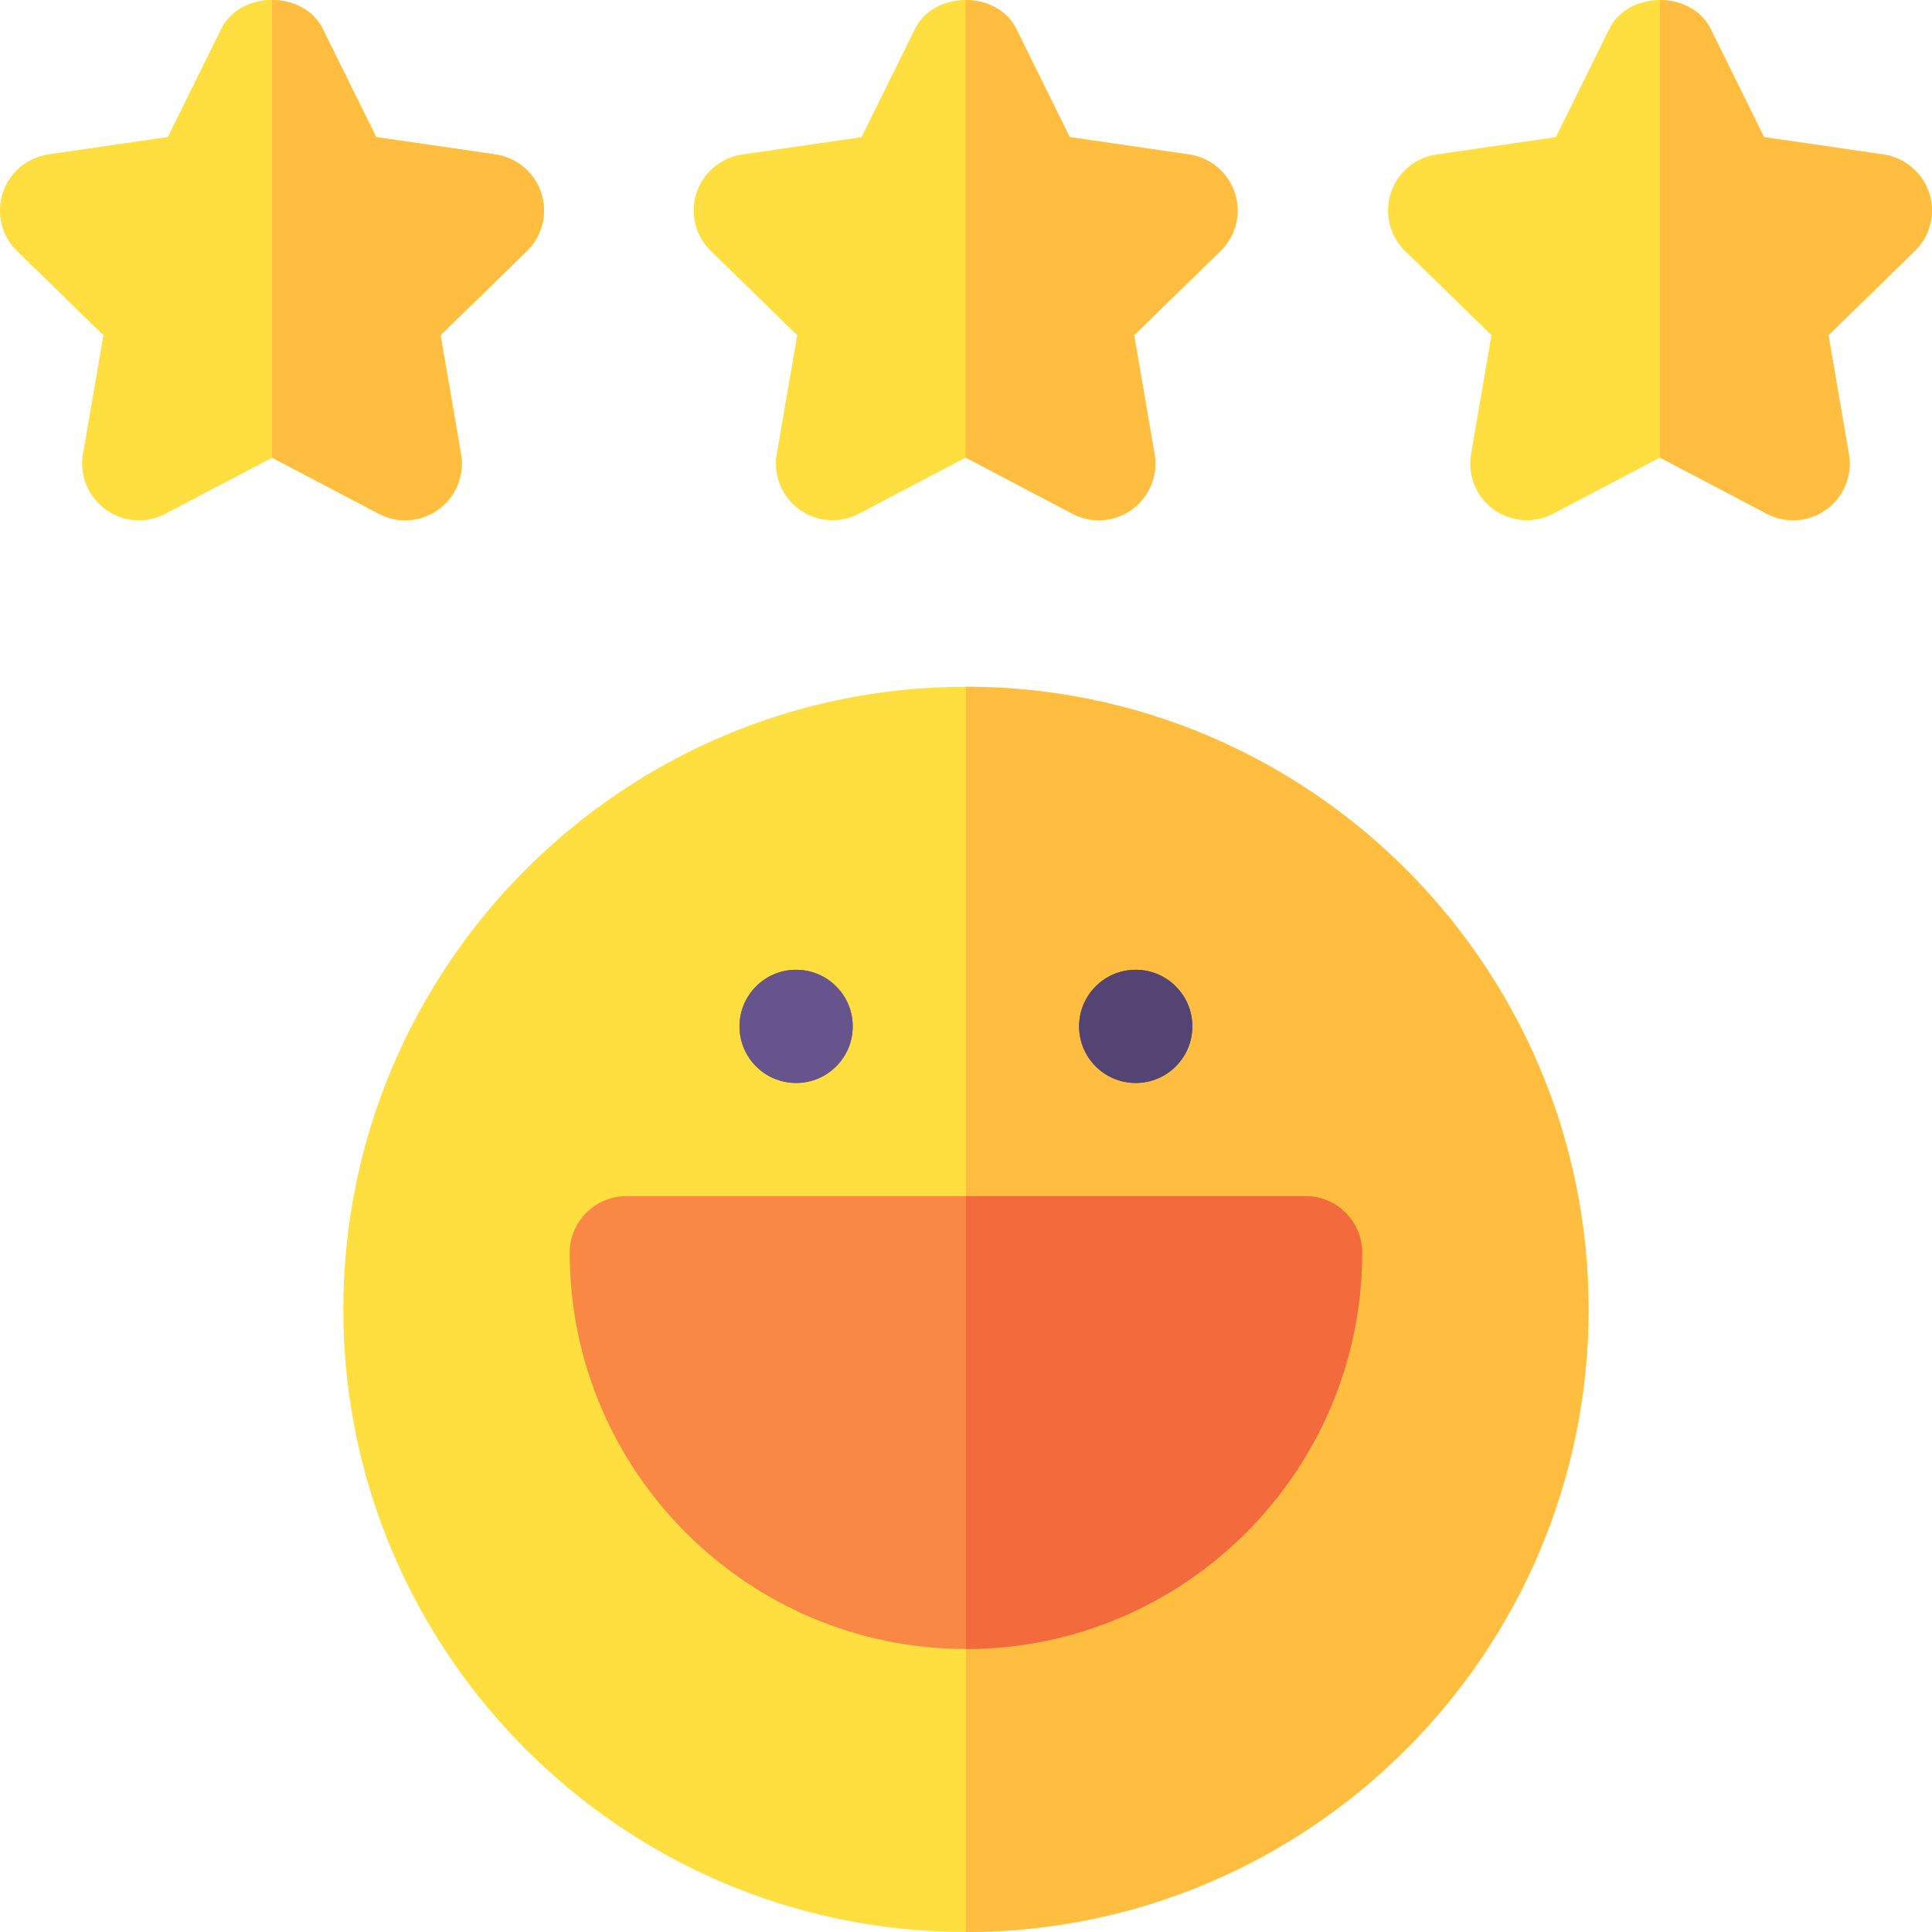
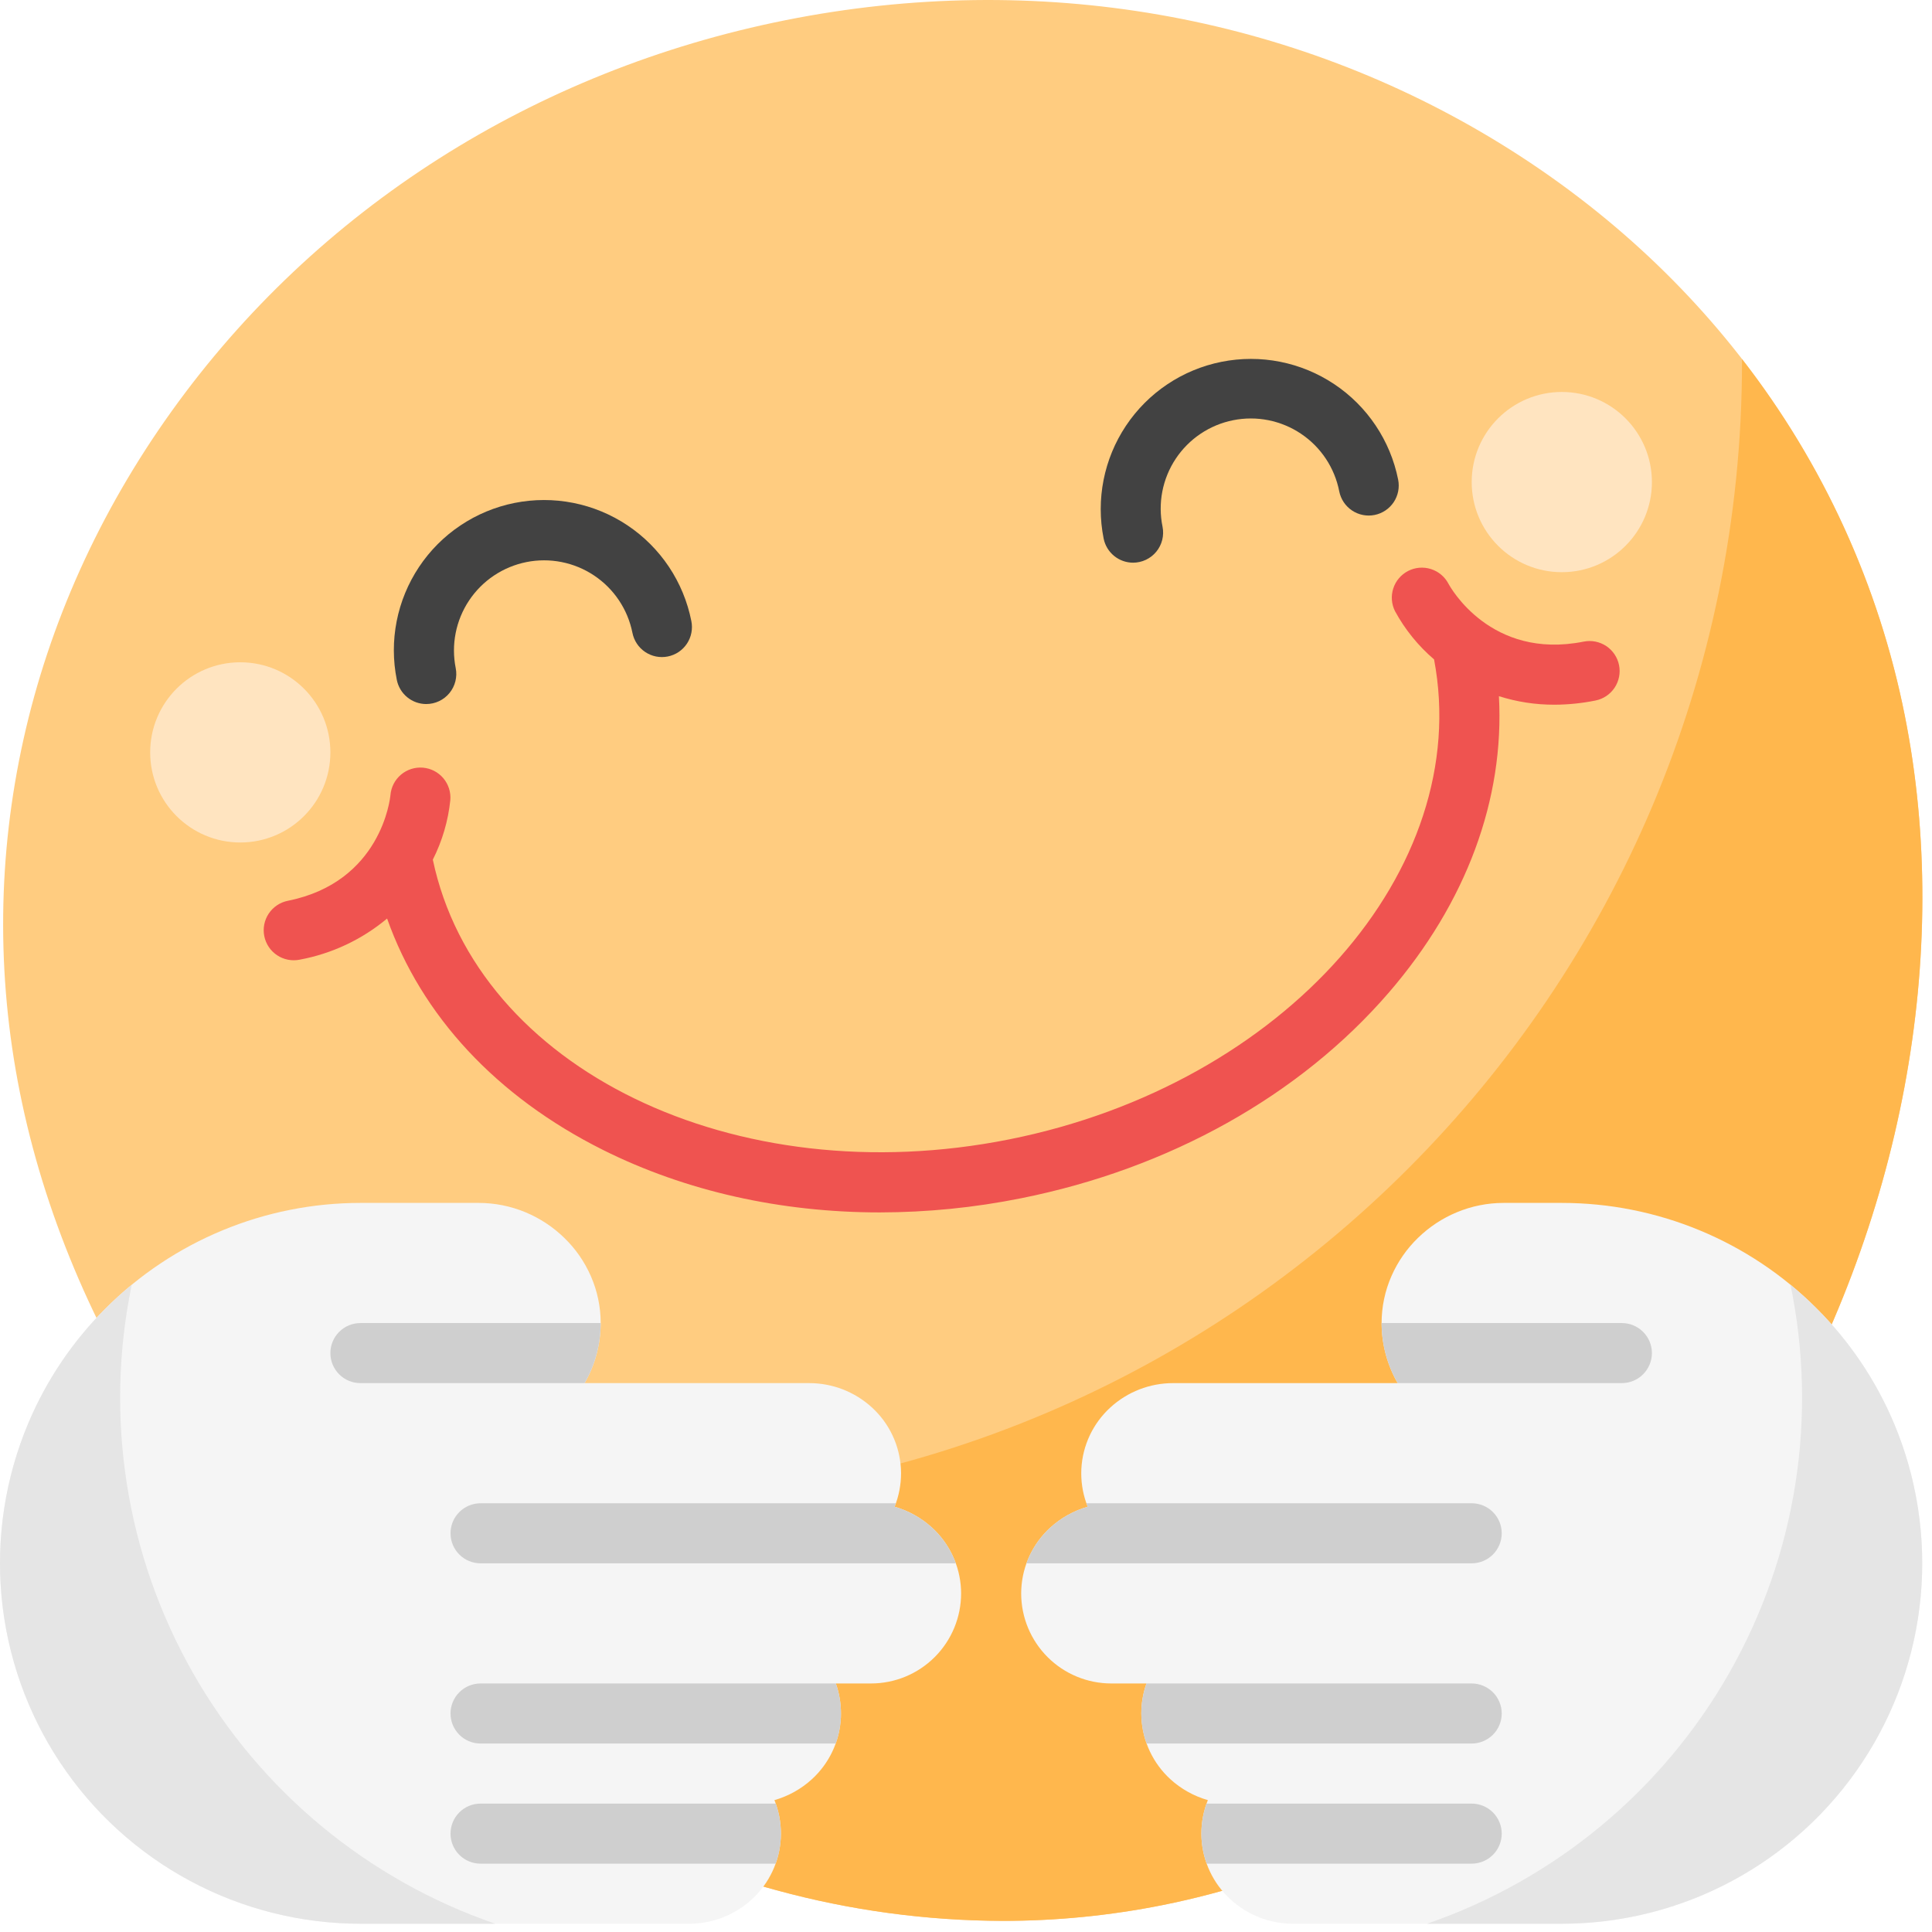
- <svg xmlns="http://www.w3.org/2000/svg" id="Capa_1" enable-background="new 0 0 512 512" height="512" viewBox="0 0 512 512" width="512">
-   <g id="Happy_2_">
-     <g>
-       <path d="m100.392 136.143-28.301-14.868-28.301 14.868c-5.038 2.636-11.161 2.211-15.79-1.143s-6.943-9.038-5.977-14.663l5.42-31.509-22.881-22.309c-4.102-3.984-5.566-9.946-3.809-15.366 1.758-5.435 6.475-9.39 12.1-10.21l31.641-4.6 14.15-28.653c5.039-10.254 21.855-10.254 26.895 0l14.15 28.652 31.641 4.6c5.625.82 10.342 4.775 12.1 10.21 1.758 5.42.293 11.382-3.809 15.366l-22.881 22.31 5.42 31.509c.967 5.625-1.348 11.309-5.977 14.663-4.459 3.257-10.574 3.89-15.791 1.143z" fill="#ffdf40" />
-     </g>
-     <g>
-       <path d="m284.209 136.143-28.301-14.868-28.301 14.868c-5.039 2.637-11.162 2.212-15.791-1.143s-6.943-9.038-5.977-14.663l5.42-31.509-22.881-22.31c-4.102-3.984-5.566-9.946-3.809-15.366 1.758-5.435 6.475-9.39 12.1-10.21l31.641-4.6 14.15-28.652c5.039-10.254 21.855-10.254 26.895 0l14.15 28.652 31.641 4.6c5.625.82 10.342 4.775 12.1 10.21 1.758 5.42.293 11.382-3.809 15.366l-22.881 22.31 5.42 31.509c.967 5.625-1.348 11.309-5.977 14.663-4.458 3.257-10.573 3.89-15.79 1.143z" fill="#ffdf40" />
-     </g>
-     <g>
-       <path d="m468.209 136.143-28.301-14.868-28.301 14.868c-5.039 2.637-11.162 2.212-15.791-1.143s-6.943-9.038-5.977-14.663l5.42-31.509-22.881-22.31c-4.102-3.984-5.566-9.946-3.809-15.366 1.758-5.435 6.475-9.39 12.1-10.21l31.641-4.6 14.15-28.652c5.039-10.254 21.855-10.254 26.895 0l14.15 28.652 31.641 4.6c5.625.82 10.342 4.775 12.1 10.21 1.758 5.42.293 11.382-3.809 15.366l-22.881 22.31 5.42 31.509c.967 5.625-1.348 11.309-5.977 14.663-4.458 3.257-10.573 3.89-15.79 1.143z" fill="#ffdf40" />
-     </g>
-     <g>
-       <path d="m255.979 512c-90.967 0-165-74.019-165-165s74.033-165 165-165 165 74.019 165 165-74.033 165-165 165z" fill="#ffdf40" />
-     </g>
-     <path d="m420.978 346.999c0-90.981-74.033-165-165-165v330c90.967 0 165-74.019 165-165z" fill="#ffbe40" />
-     <g>
-       <path d="m255.979 437c-57.891 0-105-47.109-105-105 0-8.291 6.709-15 15-15h180c8.291 0 15 6.709 15 15 0 57.891-47.11 105-105 105z" fill="#f98845" />
-     </g>
-     <g>
-       <circle cx="210.979" cy="272" fill="#67548c" r="15" />
-     </g>
-   </g>
-   <g>
-     <g>
-       <g>
-         <circle cx="300.979" cy="272" fill="#544473" r="15" />
-       </g>
-     </g>
-   </g>
-   <g>
-     <g id="Happy_1_">
-       <g>
-         <path d="m100.392 136.143-28.301-14.868-28.301 14.868c-5.038 2.636-11.161 2.211-15.79-1.143s-6.943-9.038-5.977-14.663l5.42-31.509-22.881-22.309c-4.102-3.984-5.566-9.946-3.809-15.366 1.758-5.435 6.475-9.39 12.1-10.21l31.641-4.6 14.15-28.653c5.039-10.254 21.855-10.254 26.895 0l14.15 28.652 31.641 4.6c5.625.82 10.342 4.775 12.1 10.21 1.758 5.42.293 11.382-3.809 15.366l-22.881 22.31 5.42 31.509c.967 5.625-1.348 11.309-5.977 14.663-4.459 3.257-10.574 3.89-15.791 1.143z" fill="#ffdf40" />
-       </g>
-       <g>
-         <circle cx="210.979" cy="272" fill="#67548c" r="15" />
-       </g>
-     </g>
-     <path d="m345.978 316.999h-90v120c57.891 0 105-47.109 105-105 0-8.291-6.709-15-15-15z" fill="#f36a3d" />
-     <path d="m300 135c4.629-3.354 6.943-9.038 5.977-14.663l-5.42-31.509 22.881-22.31c4.102-3.984 5.566-9.946 3.809-15.366-1.758-5.435-6.475-9.39-12.1-10.21l-31.641-4.6-14.151-28.652c-2.519-5.127-7.983-7.69-13.447-7.69v121.274l28.301 14.868c5.216 2.747 11.332 2.114 15.791-1.142z" fill="#ffbe40" />
-   </g>
-   <g>
-     <g>
-       <g>
-         <circle cx="300.979" cy="272" fill="#544473" r="15" />
-       </g>
-     </g>
-   </g>
-   <g fill="#ffbe40">
-     <path d="m100.392 136.143c5.217 2.747 11.332 2.113 15.791-1.143 4.629-3.354 6.943-9.038 5.977-14.663l-5.42-31.509 22.881-22.31c4.102-3.984 5.566-9.946 3.809-15.366-1.758-5.435-6.475-9.39-12.1-10.21l-31.641-4.6-14.15-28.652c-2.52-5.127-7.984-7.69-13.447-7.69v121.274z" />
-     <path d="m484 135c4.629-3.354 6.943-9.038 5.977-14.663l-5.42-31.509 22.881-22.31c4.102-3.984 5.566-9.946 3.809-15.366-1.758-5.435-6.475-9.39-12.1-10.21l-31.641-4.6-14.15-28.652c-2.52-5.127-7.984-7.69-13.447-7.69v121.274l28.301 14.868c5.216 2.747 11.332 2.114 15.79-1.142z" />
-   </g>
+ <svg xmlns="http://www.w3.org/2000/svg" width="179" height="179" viewBox="0 0 179 179" fill="none">
+   <path d="M92.911 177.969C85.822 177.951 78.767 176.994 71.929 175.125C60.668 172.085 49.91 166.772 39.959 159.333C20.164 144.542 6.269 123.35 1.838 101.194C-2.542 79.294 2.448 56.893 15.888 38.119C29.288 19.401 49.494 6.528 72.783 1.87C96.073 -2.788 119.675 1.324 139.244 13.448C158.872 25.608 172.093 44.367 176.473 66.267C180.905 88.424 176.23 113.33 163.646 134.597C157.32 145.291 149.434 154.332 140.209 161.469C130.334 169.109 119.4 174.168 107.71 176.506C102.838 177.48 97.88 177.97 92.911 177.969Z" fill="#FFCC80" />
+   <path d="M176.473 66.267C174.08 54.243 168.917 42.943 161.394 33.263C161.394 33.353 161.398 33.443 161.398 33.533C161.398 91.936 114.057 139.277 55.654 139.277C41.181 139.294 26.86 136.329 13.583 130.568C20.486 141.731 29.435 151.491 39.958 159.335C49.911 166.772 60.668 172.085 71.929 175.127C78.767 176.996 85.822 177.953 92.911 177.971C97.88 177.972 102.838 177.482 107.71 176.508C119.399 174.17 130.333 169.11 140.209 161.47C149.434 154.333 157.32 145.292 163.646 134.598C176.229 113.328 180.905 88.423 176.473 66.267Z" fill="#FFB74D" />
+   <path d="M144.701 178.235H119.813C117.663 178.238 115.589 177.432 114.004 175.977C112.399 174.511 111.435 172.472 111.319 170.301C111.312 170.165 111.309 170.029 111.309 169.887C111.307 168.823 111.51 167.768 111.907 166.781C110.617 166.413 109.43 165.751 108.439 164.847C106.834 163.38 105.87 161.341 105.754 159.17C105.747 159.045 105.743 158.912 105.743 158.756C105.742 157.808 105.903 156.867 106.22 155.973H102.961C100.747 155.973 98.623 155.094 97.058 153.528C95.492 151.962 94.612 149.839 94.612 147.625C94.612 147.503 94.616 147.378 94.623 147.225C94.734 145.048 95.698 143.003 97.308 141.534C98.299 140.63 99.486 139.968 100.776 139.6C100.379 138.613 100.176 137.558 100.178 136.494C100.178 136.376 100.181 136.247 100.188 136.094C100.3 133.918 101.264 131.873 102.874 130.403C104.459 128.95 106.532 128.145 108.683 128.146H129.494C128.558 126.522 128.047 124.688 128.009 122.814C128.005 122.72 128.005 122.643 128.005 122.587C128.004 121.083 128.317 119.595 128.923 118.219C129.505 116.893 130.339 115.694 131.379 114.688C132.415 113.679 133.633 112.875 134.969 112.319C136.343 111.747 137.817 111.451 139.306 111.45H144.701C149.087 111.45 153.429 112.313 157.48 113.992C161.532 115.67 165.213 118.129 168.314 121.23C171.414 124.331 173.874 128.012 175.552 132.063C177.23 136.115 178.094 140.457 178.094 144.842C178.094 149.227 177.23 153.57 175.552 157.621C173.874 161.672 171.414 165.354 168.314 168.454C165.213 171.555 161.532 174.015 157.48 175.693C153.429 177.371 149.087 178.235 144.701 178.235Z" fill="#F5F5F5" />
+   <path d="M63.846 178.235H33.393C24.536 178.235 16.043 174.717 9.78 168.454C3.518 162.192 0 153.699 0 144.842C0 135.986 3.518 127.492 9.78 121.23C16.043 114.968 24.536 111.45 33.393 111.45H44.353C45.842 111.451 47.316 111.747 48.691 112.319C50.026 112.875 51.244 113.679 52.28 114.688C53.321 115.694 54.155 116.893 54.736 118.219C55.342 119.595 55.655 121.083 55.654 122.587V122.779L55.651 122.796C55.615 124.676 55.104 126.517 54.166 128.146H74.977C77.127 128.145 79.2 128.95 80.786 130.403C82.396 131.873 83.361 133.92 83.471 136.098C83.478 136.226 83.482 136.358 83.482 136.494C83.483 137.558 83.28 138.613 82.883 139.6C84.173 139.968 85.36 140.63 86.351 141.534C87.962 143.005 88.928 145.053 89.037 147.232C89.043 147.364 89.047 147.496 89.047 147.625C89.047 149.839 88.168 151.962 86.602 153.528C85.036 155.094 82.913 155.973 80.699 155.973H77.44C77.757 156.867 77.918 157.808 77.916 158.756C77.916 158.874 77.913 158.999 77.909 159.145L77.906 159.156C77.795 161.332 76.83 163.377 75.22 164.847C74.23 165.751 73.043 166.413 71.752 166.781C72.149 167.768 72.352 168.823 72.351 169.887C72.351 170.015 72.347 170.141 72.34 170.276V170.287C72.23 172.463 71.265 174.508 69.655 175.977C68.07 177.432 65.997 178.238 63.846 178.235Z" fill="#F5F5F5" />
+   <path d="M39.491 65.23C38.848 65.229 38.225 65.006 37.728 64.598C37.231 64.19 36.891 63.623 36.765 62.992C36.403 61.199 36.398 59.353 36.751 57.558C37.104 55.763 37.807 54.056 38.82 52.533C39.834 51.01 41.137 49.702 42.657 48.684C44.176 47.665 45.881 46.956 47.675 46.597C49.468 46.239 51.315 46.237 53.109 46.593C54.903 46.949 56.61 47.654 58.131 48.67C59.652 49.686 60.958 50.992 61.974 52.513C62.99 54.034 63.696 55.74 64.052 57.535C64.126 57.894 64.128 58.264 64.058 58.624C63.989 58.984 63.848 59.327 63.646 59.633C63.443 59.938 63.182 60.201 62.878 60.406C62.573 60.61 62.231 60.752 61.872 60.824C61.512 60.896 61.142 60.896 60.782 60.825C60.422 60.753 60.081 60.611 59.776 60.407C59.471 60.202 59.21 59.94 59.007 59.634C58.805 59.329 58.664 58.986 58.594 58.626C58.379 57.551 57.955 56.529 57.345 55.618C56.735 54.707 55.951 53.925 55.039 53.317C54.127 52.709 53.104 52.286 52.028 52.074C50.953 51.861 49.846 51.862 48.771 52.077C47.696 52.292 46.674 52.717 45.763 53.327C44.852 53.937 44.07 54.72 43.462 55.633C42.234 57.475 41.788 59.73 42.222 61.901C42.303 62.304 42.292 62.721 42.192 63.121C42.092 63.52 41.905 63.892 41.644 64.211C41.382 64.529 41.054 64.786 40.681 64.962C40.309 65.138 39.902 65.229 39.491 65.229V65.23Z" fill="#424242" />
+   <path d="M104.978 52.133C104.335 52.132 103.712 51.908 103.216 51.501C102.719 51.093 102.378 50.525 102.252 49.895C101.529 46.276 102.272 42.519 104.319 39.448C106.366 36.378 109.549 34.246 113.167 33.523C116.786 32.799 120.544 33.542 123.614 35.589C126.684 37.636 128.816 40.819 129.539 44.438C129.684 45.161 129.535 45.913 129.126 46.527C128.717 47.141 128.08 47.567 127.356 47.712C126.632 47.857 125.881 47.708 125.267 47.298C124.653 46.889 124.227 46.252 124.082 45.529C123.872 44.449 123.451 43.421 122.843 42.504C122.234 41.587 121.451 40.8 120.537 40.187C119.623 39.574 118.597 39.148 117.518 38.932C116.439 38.717 115.328 38.718 114.249 38.934C113.17 39.149 112.145 39.576 111.231 40.19C110.318 40.803 109.535 41.592 108.927 42.509C108.32 43.426 107.899 44.454 107.69 45.535C107.481 46.615 107.488 47.726 107.71 48.803C107.79 49.207 107.78 49.624 107.68 50.024C107.58 50.423 107.393 50.796 107.131 51.114C106.87 51.432 106.541 51.689 106.169 51.865C105.797 52.041 105.39 52.133 104.978 52.133Z" fill="#424242" />
+   <path d="M150.005 61.628C149.934 61.27 149.792 60.929 149.589 60.625C149.385 60.322 149.124 60.061 148.82 59.858C148.516 59.656 148.175 59.515 147.817 59.444C147.458 59.373 147.089 59.373 146.731 59.445C138.088 61.172 134.343 54.352 134.197 54.078C133.855 53.429 133.27 52.941 132.571 52.721C131.871 52.5 131.112 52.565 130.46 52.901C129.808 53.237 129.315 53.817 129.088 54.515C128.861 55.212 128.919 55.971 129.249 56.627C130.172 58.324 131.398 59.839 132.867 61.095C136.552 80.564 118.976 100.47 93.522 105.56C68.068 110.65 44.187 99.037 40.101 79.646C40.974 77.922 41.523 76.052 41.722 74.131C41.784 73.395 41.551 72.665 41.075 72.101C40.598 71.537 39.918 71.186 39.182 71.124C38.447 71.062 37.717 71.295 37.153 71.771C36.589 72.247 36.237 72.928 36.175 73.663C36.145 73.992 35.311 81.729 26.669 83.458C26.31 83.529 25.97 83.671 25.666 83.874C25.362 84.078 25.102 84.339 24.899 84.643C24.696 84.947 24.555 85.288 24.484 85.646C24.413 86.005 24.414 86.374 24.486 86.732C24.557 87.091 24.699 87.431 24.902 87.735C25.105 88.038 25.367 88.299 25.671 88.502C25.975 88.704 26.316 88.845 26.674 88.916C27.033 88.987 27.402 88.987 27.76 88.915C30.744 88.362 33.536 87.049 35.865 85.103C39.049 94.106 46.001 101.608 55.855 106.535C63.52 110.367 72.338 112.33 81.513 112.33C85.912 112.324 90.3 111.885 94.612 111.017C108.336 108.273 120.43 101.509 128.666 91.972C135.866 83.635 139.399 74.036 138.875 64.501C140.536 65.029 142.269 65.295 144.011 65.291C145.291 65.287 146.568 65.157 147.823 64.903C148.546 64.758 149.183 64.332 149.592 63.718C150.001 63.103 150.15 62.352 150.005 61.628Z" fill="#EF5350" />
+   <path d="M139.136 142.06C139.135 142.797 138.841 143.504 138.32 144.026C137.798 144.548 137.091 144.841 136.353 144.842H95.099C95.558 143.577 96.316 142.442 97.308 141.534C98.299 140.63 99.486 139.968 100.776 139.6C100.734 139.492 100.693 139.385 100.654 139.277H136.353C137.091 139.278 137.798 139.571 138.32 140.093C138.841 140.615 139.135 141.322 139.136 142.06Z" fill="#CFCFCF" />
+   <path d="M153.05 125.363C153.049 126.101 152.755 126.808 152.233 127.33C151.712 127.851 151.005 128.145 150.267 128.146H129.494C128.558 126.522 128.047 124.688 128.009 122.814C128.005 122.72 128.005 122.643 128.005 122.587V122.581H150.267C151.005 122.582 151.712 122.875 152.233 123.397C152.755 123.918 153.049 124.626 153.05 125.363Z" fill="#CFCFCF" />
+   <path d="M55.654 122.581V122.779L55.651 122.796C55.615 124.676 55.104 126.517 54.166 128.146H33.393C32.655 128.146 31.947 127.853 31.425 127.331C30.903 126.809 30.61 126.101 30.61 125.363C30.61 124.625 30.903 123.917 31.425 123.396C31.947 122.874 32.655 122.581 33.393 122.581H55.654Z" fill="#CFCFCF" />
+   <path d="M139.136 158.756C139.135 159.494 138.841 160.201 138.32 160.722C137.798 161.244 137.091 161.538 136.353 161.539H106.234C105.956 160.778 105.794 159.979 105.754 159.17C105.747 159.045 105.743 158.912 105.743 158.756C105.742 157.808 105.903 156.867 106.22 155.973H136.353C137.091 155.974 137.798 156.268 138.32 156.789C138.841 157.311 139.135 158.018 139.136 158.756Z" fill="#CFCFCF" />
+   <path d="M139.136 169.887C139.135 170.624 138.841 171.332 138.32 171.853C137.798 172.375 137.091 172.668 136.353 172.669H111.799C111.522 171.908 111.36 171.11 111.319 170.301C111.312 170.165 111.309 170.029 111.309 169.887C111.307 168.939 111.468 167.997 111.785 167.104H136.353C137.091 167.105 137.798 167.399 138.32 167.92C138.841 168.442 139.135 169.149 139.136 169.887Z" fill="#CFCFCF" />
+   <path d="M88.56 144.842H44.523C43.785 144.842 43.078 144.549 42.556 144.027C42.034 143.505 41.741 142.798 41.741 142.06C41.741 141.322 42.034 140.614 42.556 140.092C43.078 139.57 43.785 139.277 44.523 139.277H83.005C82.967 139.385 82.925 139.492 82.883 139.6C84.173 139.968 85.36 140.63 86.351 141.534C87.344 142.442 88.102 143.577 88.56 144.842Z" fill="#CFCFCF" />
+   <path d="M77.916 158.756C77.916 158.874 77.913 158.999 77.909 159.145L77.906 159.156C77.868 159.97 77.707 160.773 77.429 161.539H44.523C43.785 161.539 43.078 161.245 42.556 160.724C42.034 160.202 41.741 159.494 41.741 158.756C41.741 158.018 42.034 157.31 42.556 156.788C43.078 156.266 43.785 155.973 44.523 155.973H77.439C77.757 156.867 77.918 157.808 77.916 158.756Z" fill="#CFCFCF" />
+   <path d="M72.351 169.887C72.351 170.015 72.347 170.141 72.34 170.276V170.287C72.303 171.1 72.142 171.904 71.864 172.669H44.523C43.785 172.669 43.078 172.376 42.556 171.854C42.034 171.333 41.741 170.625 41.741 169.887C41.741 169.149 42.034 168.441 42.556 167.919C43.078 167.397 43.785 167.104 44.523 167.104H71.874C72.191 167.997 72.352 168.939 72.351 169.887Z" fill="#CFCFCF" />
+   <path d="M175.468 131.843C173.794 127.875 171.363 124.271 168.313 121.231C167.537 120.454 166.729 119.72 165.888 119.029C168.435 131.305 166.42 144.088 160.222 154.986C154.024 165.883 144.066 174.149 132.214 178.235H144.701C150.212 178.232 155.637 176.867 160.492 174.259C165.347 171.652 169.482 167.884 172.528 163.291C175.573 158.699 177.436 153.424 177.949 147.937C178.462 142.45 177.609 136.921 175.468 131.843Z" fill="#E5E5E5" />
+   <path d="M2.626 131.843C4.3 127.875 6.73 124.271 9.781 121.231C10.557 120.454 11.365 119.72 12.206 119.029C9.659 131.305 11.674 144.088 17.872 154.986C24.07 165.883 34.028 174.149 45.88 178.235H33.393C27.882 178.232 22.457 176.867 17.602 174.259C12.747 171.652 8.612 167.884 5.566 163.291C2.52 158.699 0.658 153.424 0.145 147.937C-0.368 142.45 0.484 136.921 2.626 131.843Z" fill="#E5E5E5" />
+   <path d="M22.262 78.057C26.872 78.057 30.61 74.319 30.61 69.709C30.61 65.098 26.872 61.361 22.262 61.361C17.651 61.361 13.914 65.098 13.914 69.709C13.914 74.319 17.651 78.057 22.262 78.057Z" fill="#FFE4C0" />
+   <path d="M144.701 53.013C149.312 53.013 153.05 49.275 153.05 44.664C153.05 40.054 149.312 36.316 144.701 36.316C140.091 36.316 136.353 40.054 136.353 44.664C136.353 49.275 140.091 53.013 144.701 53.013Z" fill="#FFE4C0" />
</svg>
